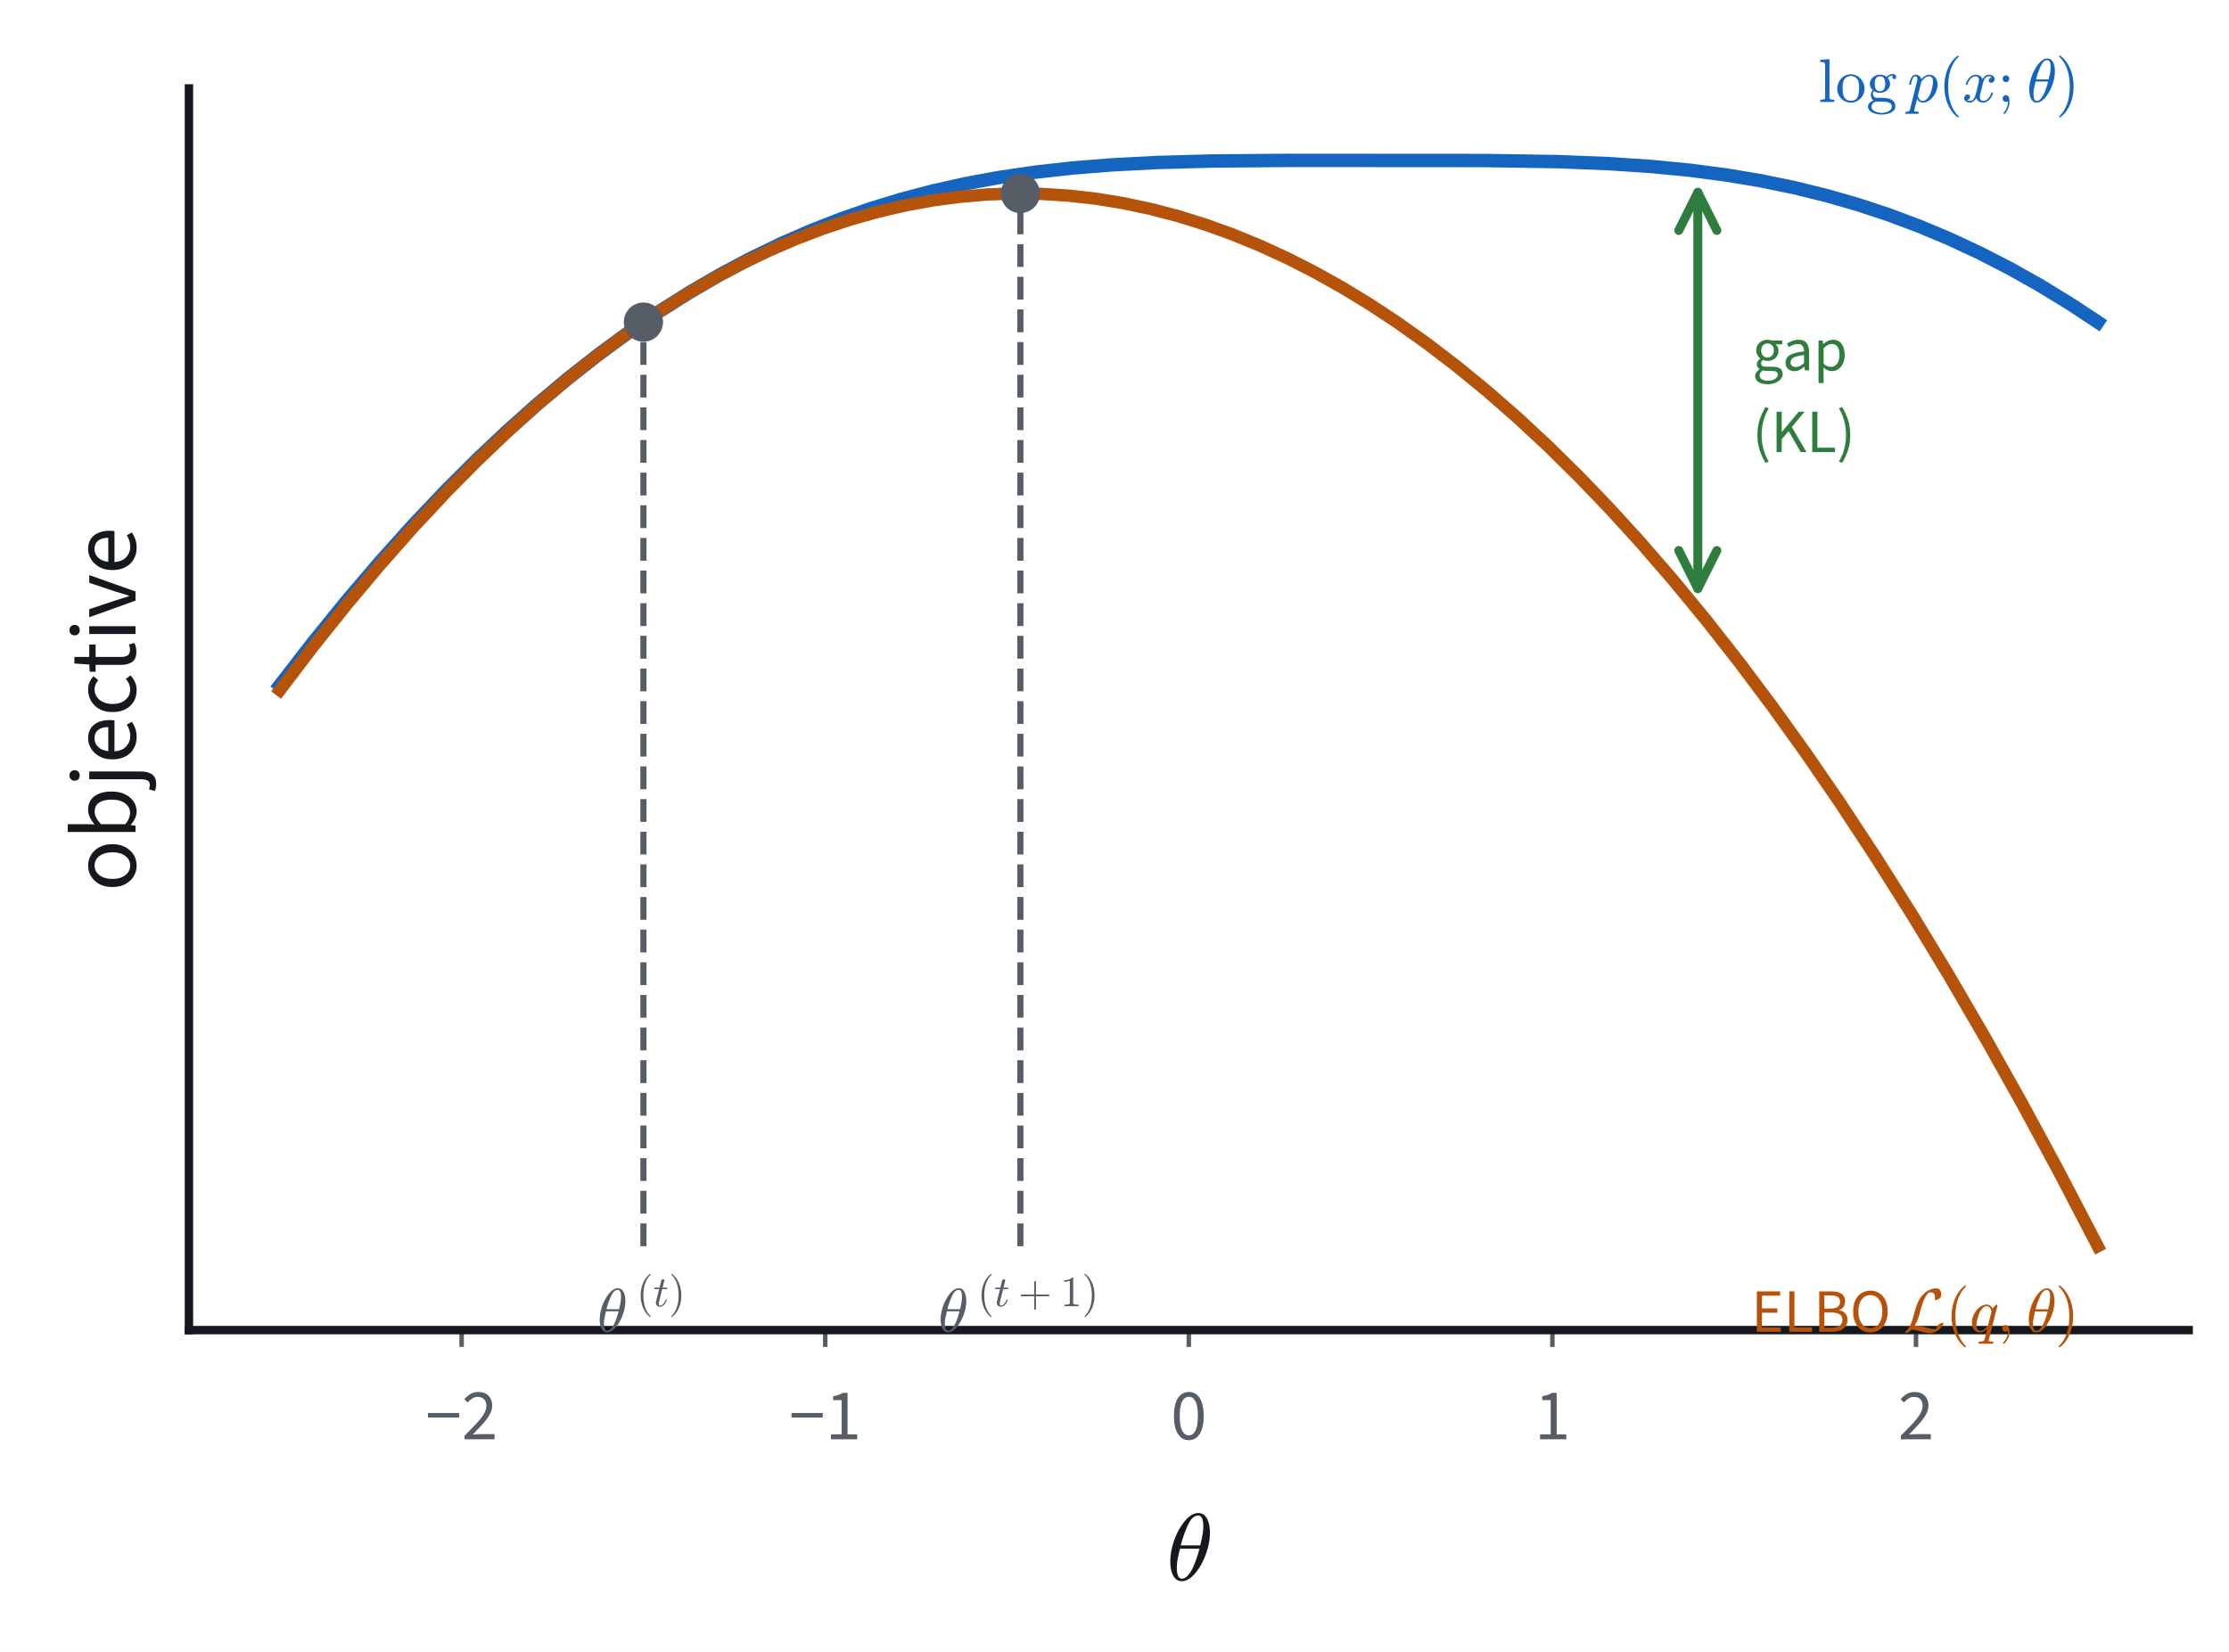
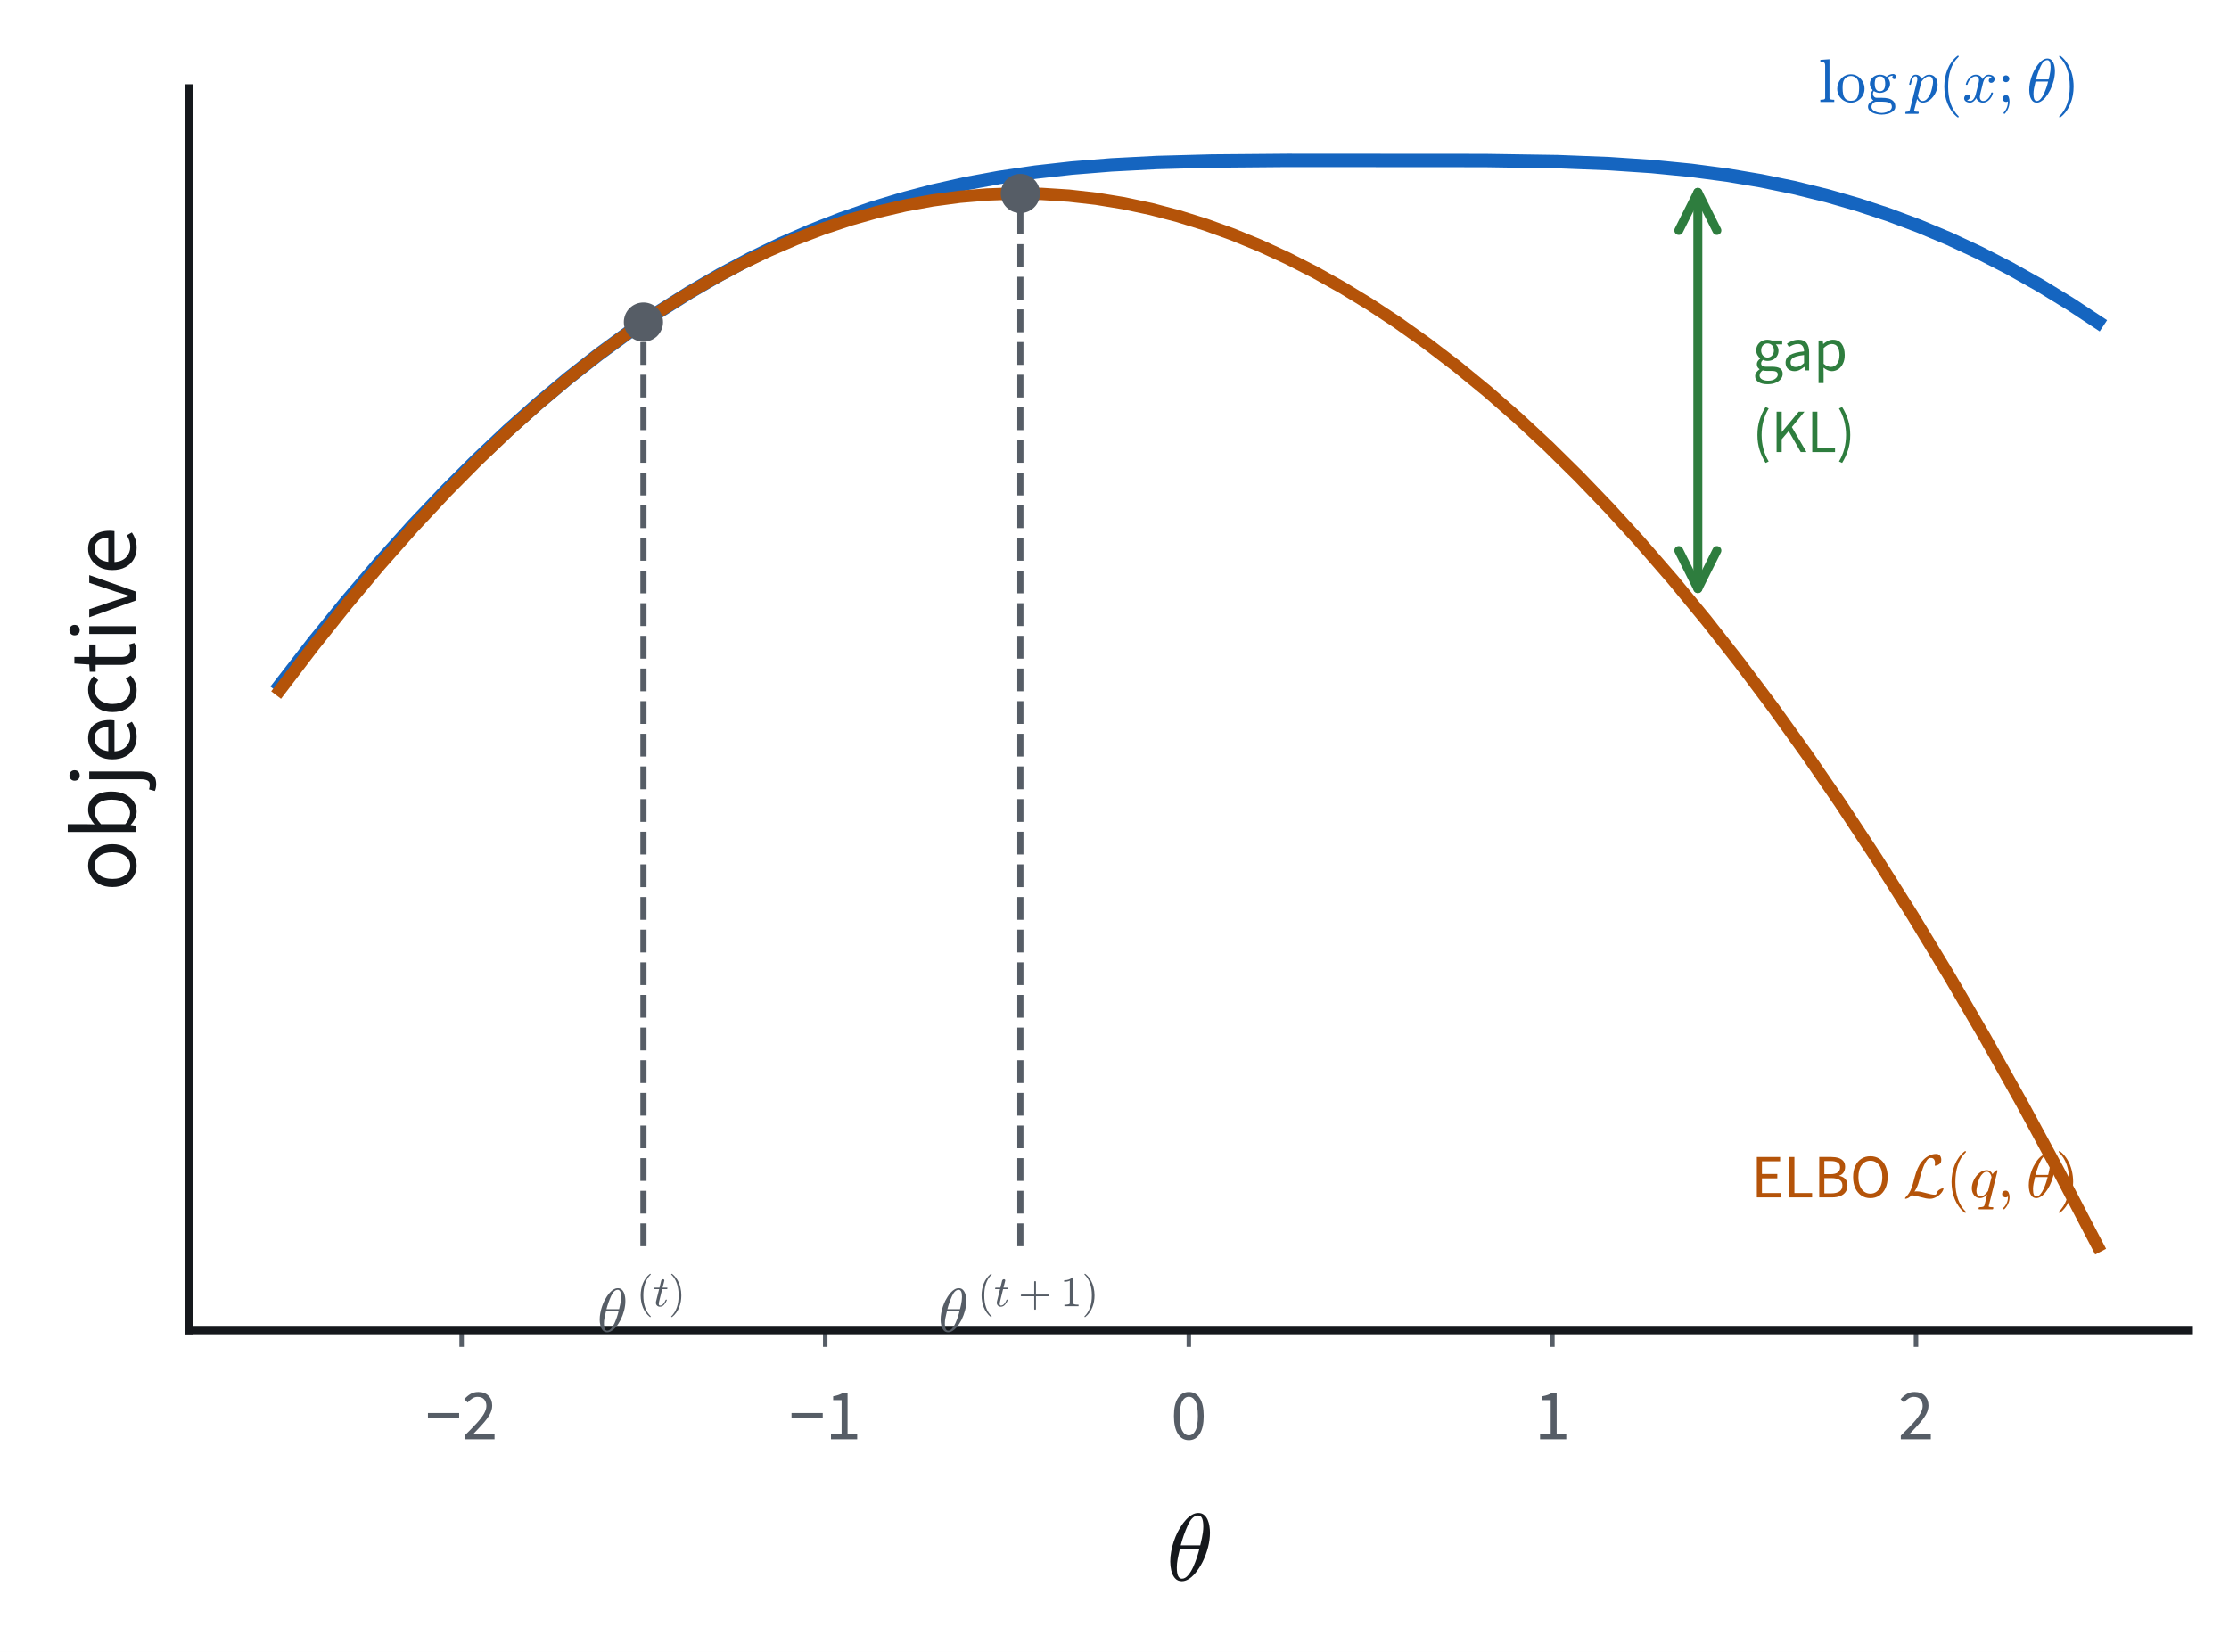
<svg xmlns="http://www.w3.org/2000/svg" xmlns:xlink="http://www.w3.org/1999/xlink" width="398.062pt" height="295.034pt" viewBox="0 0 398.062 295.034" version="1.1">
  <defs>
    <style type="text/css">*{stroke-linejoin: round; stroke-linecap: butt}</style>
  </defs>
  <g id="figure_1">
    <g id="patch_1">
      <path d="M 0 295.034  L 398.062 295.034  L 398.062 0  L 0 0  z " style="fill: #ffffff" />
    </g>
    <g id="axes_1">
      <g id="patch_2">
        <path d="M 33.742 237.554  L 390.862 237.554  L 390.862 15.794  L 33.742 15.794  z " style="fill: #ffffff" />
      </g>
      <g id="matplotlib.axis_1">
        <g id="xtick_1">
          <g id="line2d_1">
            <defs>
              <path id="m31491b1da5" d="M 0 0  L 0 3  " style="stroke: #565d66; stroke-width: 0.8" />
            </defs>
            <g>
              <use xlink:href="#m31491b1da5" x="82.44" y="237.554" style="fill: #565d66; stroke: #565d66; stroke-width: 0.8" />
            </g>
          </g>
          <g id="text_1">
            <g style="fill: #565d66" transform="translate(75.97878 257.0538) scale(0.13 -0.13)">
              <defs>
                <path id="SourceSans3-Regular-873" d="M 218 1914  L 218 2310  L 2963 2310  L 2963 1914  L 218 1914  z " transform="scale(0.015625)" />
                <path id="SourceSans3-Regular-537" d="M 256 0  L 256 320  Q 870 922 1299 1386  Q 1728 1850 1952 2227  Q 2176 2605 2176 2931  Q 2176 3283 1984 3507  Q 1792 3731 1402 3731  Q 1146 3731 928 3587  Q 710 3443 531 3238  L 237 3526  Q 493 3814 784 3987  Q 1075 4160 1466 4160  Q 2035 4160 2361 3830  Q 2688 3501 2688 2963  Q 2688 2566 2467 2176  Q 2246 1786 1862 1357  Q 1478 928 979 416  Q 1146 429 1325 441  Q 1504 454 1664 454  L 2893 454  L 2893 0  L 256 0  z " transform="scale(0.015625)" />
              </defs>
              <use xlink:href="#SourceSans3-Regular-873" />
              <use xlink:href="#SourceSans3-Regular-537" transform="translate(49.70312 0)" />
            </g>
          </g>
        </g>
        <g id="xtick_2">
          <g id="line2d_2">
            <g>
              <use xlink:href="#m31491b1da5" x="147.371" y="237.554" style="fill: #565d66; stroke: #565d66; stroke-width: 0.8" />
            </g>
          </g>
          <g id="text_2">
            <g style="fill: #565d66" transform="translate(140.9097 257.0538) scale(0.13 -0.13)">
              <defs>
                <path id="SourceSans3-Regular-536" d="M 506 0  L 506 435  L 1440 435  L 1440 3443  L 698 3443  L 698 3782  Q 979 3834 1187 3907  Q 1395 3981 1562 4083  L 1965 4083  L 1965 435  L 2810 435  L 2810 0  L 506 0  z " transform="scale(0.015625)" />
              </defs>
              <use xlink:href="#SourceSans3-Regular-873" />
              <use xlink:href="#SourceSans3-Regular-536" transform="translate(49.70312 0)" />
            </g>
          </g>
        </g>
        <g id="xtick_3">
          <g id="line2d_3">
            <g>
              <use xlink:href="#m31491b1da5" x="212.302" y="237.554" style="fill: #565d66; stroke: #565d66; stroke-width: 0.8" />
            </g>
          </g>
          <g id="text_3">
            <g style="fill: #565d66" transform="translate(209.0713 257.0538) scale(0.13 -0.13)">
              <defs>
                <path id="SourceSans3-Regular-535" d="M 1594 -77  Q 979 -77 630 476  Q 282 1030 282 2054  Q 282 3085 630 3622  Q 979 4160 1594 4160  Q 2202 4160 2550 3622  Q 2899 3085 2899 2054  Q 2899 1030 2550 476  Q 2202 -77 1594 -77  z M 1594 346  Q 1952 346 2169 752  Q 2387 1158 2387 2054  Q 2387 2950 2169 3344  Q 1952 3738 1594 3738  Q 1235 3738 1014 3344  Q 794 2950 794 2054  Q 794 1158 1014 752  Q 1235 346 1594 346  z " transform="scale(0.015625)" />
              </defs>
              <use xlink:href="#SourceSans3-Regular-535" />
            </g>
          </g>
        </g>
        <g id="xtick_4">
          <g id="line2d_4">
            <g>
              <use xlink:href="#m31491b1da5" x="277.233" y="237.554" style="fill: #565d66; stroke: #565d66; stroke-width: 0.8" />
            </g>
          </g>
          <g id="text_4">
            <g style="fill: #565d66" transform="translate(274.0022 257.0538) scale(0.13 -0.13)">
              <use xlink:href="#SourceSans3-Regular-536" />
            </g>
          </g>
        </g>
        <g id="xtick_5">
          <g id="line2d_5">
            <g>
              <use xlink:href="#m31491b1da5" x="342.164" y="237.554" style="fill: #565d66; stroke: #565d66; stroke-width: 0.8" />
            </g>
          </g>
          <g id="text_5">
            <g style="fill: #565d66" transform="translate(338.9331 257.0538) scale(0.13 -0.13)">
              <use xlink:href="#SourceSans3-Regular-537" />
            </g>
          </g>
        </g>
        <g id="text_6">
          <g style="fill: #15181c" transform="translate(208.307 282.2918) scale(0.17 -0.17)">
            <defs>
              <path id="Cmmi10-12" d="M 1031 -72  Q 741 -72 566 140  Q 391 353 323 653  Q 256 953 256 1247  L 256 1253  Q 256 1572 317 1915  Q 378 2259 493 2601  Q 609 2944 744 3213  Q 838 3400 986 3631  Q 1134 3863 1317 4064  Q 1500 4266 1711 4389  Q 1922 4513 2138 4513  L 2144 4513  Q 2375 4513 2529 4384  Q 2684 4256 2770 4056  Q 2856 3856 2890 3628  Q 2925 3400 2925 3194  Q 2925 2709 2794 2204  Q 2663 1700 2431 1228  Q 2344 1050 2189 809  Q 2034 569 1861 378  Q 1688 188 1472 58  Q 1256 -72 1038 -72  L 1031 -72  z M 1044 97  Q 1256 97 1451 323  Q 1647 550 1794 873  Q 1941 1197 2052 1536  Q 2163 1875 2216 2113  L 909 2113  Q 809 1709 753 1417  Q 697 1125 697 844  Q 697 97 1044 97  z M 959 2338  L 2272 2338  Q 2341 2619 2381 2808  Q 2422 2997 2450 3206  Q 2478 3416 2478 3597  Q 2478 4347 2138 4347  Q 1731 4347 1436 3692  Q 1141 3038 959 2338  z " transform="scale(0.015625)" />
            </defs>
            <use xlink:href="#Cmmi10-12" transform="translate(0 0.484375)" />
          </g>
        </g>
      </g>
      <g id="matplotlib.axis_2">
        <g id="text_7">
          <g style="fill: #15181c" transform="translate(24.2 159.2009) rotate(-90) scale(0.17 -0.17)">
            <defs>
              <path id="SourceSans3-Regular-2a" d="M 1734 -77  Q 1357 -77 1027 115  Q 698 307 496 672  Q 294 1037 294 1549  Q 294 2074 496 2438  Q 698 2803 1027 2995  Q 1357 3187 1734 3187  Q 2118 3187 2444 2995  Q 2771 2803 2972 2438  Q 3174 2074 3174 1549  Q 3174 1037 2972 672  Q 2771 307 2444 115  Q 2118 -77 1734 -77  z M 1734 358  Q 2138 358 2384 688  Q 2630 1018 2630 1549  Q 2630 2086 2384 2419  Q 2138 2752 1734 2752  Q 1338 2752 1088 2419  Q 838 2086 838 1549  Q 838 1018 1088 688  Q 1338 358 1734 358  z " transform="scale(0.015625)" />
              <path id="SourceSans3-Regular-1d" d="M 1901 -77  Q 1683 -77 1449 28  Q 1216 134 1011 320  L 992 320  L 947 0  L 525 0  L 525 4557  L 1050 4557  L 1050 3315  L 1037 2752  Q 1248 2938 1501 3062  Q 1754 3187 2010 3187  Q 2618 3187 2931 2758  Q 3245 2330 3245 1606  Q 3245 1075 3056 697  Q 2867 320 2563 121  Q 2259 -77 1901 -77  z M 1811 365  Q 2195 365 2448 694  Q 2701 1024 2701 1600  Q 2701 2112 2512 2429  Q 2323 2746 1882 2746  Q 1683 2746 1478 2637  Q 1274 2528 1050 2323  L 1050 691  Q 1254 512 1456 438  Q 1658 365 1811 365  z " transform="scale(0.015625)" />
              <path id="SourceSans3-Regular-25" d="M 205 -1389  Q 64 -1389 -54 -1363  Q -173 -1338 -256 -1299  L -147 -909  Q -90 -928 -10 -944  Q 70 -960 147 -960  Q 378 -960 454 -797  Q 531 -634 531 -352  L 531 3110  L 1056 3110  L 1056 -352  Q 1056 -826 864 -1107  Q 672 -1389 205 -1389  z M 787 3750  Q 633 3750 534 3843  Q 435 3936 435 4096  Q 435 4250 534 4346  Q 633 4442 787 4442  Q 941 4442 1040 4346  Q 1139 4250 1139 4096  Q 1139 3936 1040 3843  Q 941 3750 787 3750  z " transform="scale(0.015625)" />
              <path id="SourceSans3-Regular-20" d="M 1702 2758  Q 1510 2758 1328 2665  Q 1146 2573 1014 2368  Q 883 2163 838 1830  L 2458 1830  Q 2458 2285 2259 2521  Q 2061 2758 1702 2758  z M 1786 -77  Q 1370 -77 1027 115  Q 685 307 486 675  Q 288 1043 288 1555  Q 288 2061 489 2425  Q 691 2790 1014 2988  Q 1338 3187 1696 3187  Q 2298 3187 2614 2790  Q 2931 2394 2931 1728  Q 2931 1645 2924 1568  Q 2918 1491 2906 1414  L 826 1414  Q 864 890 1161 621  Q 1459 352 1850 352  Q 2074 352 2269 416  Q 2464 480 2624 589  L 2816 243  Q 2611 102 2358 12  Q 2106 -77 1786 -77  z " transform="scale(0.015625)" />
              <path id="SourceSans3-Regular-1e" d="M 1760 -77  Q 1344 -77 1011 115  Q 678 307 486 672  Q 294 1037 294 1549  Q 294 2074 502 2438  Q 710 2803 1052 2995  Q 1395 3187 1792 3187  Q 2099 3187 2320 3084  Q 2541 2982 2701 2822  L 2438 2502  Q 2317 2611 2166 2681  Q 2016 2752 1811 2752  Q 1536 2752 1315 2601  Q 1094 2451 966 2179  Q 838 1907 838 1549  Q 838 1018 1107 688  Q 1376 358 1805 358  Q 2016 358 2201 441  Q 2387 525 2528 653  L 2758 333  Q 2566 147 2313 35  Q 2061 -77 1760 -77  z " transform="scale(0.015625)" />
              <path id="SourceSans3-Regular-2f" d="M 1504 -58  Q 1005 -58 809 227  Q 614 512 614 979  L 614 2682  L 154 2682  L 154 3078  L 640 3110  L 704 4109  L 1146 4109  L 1146 3110  L 1984 3110  L 1984 2682  L 1146 2682  L 1146 966  Q 1146 685 1251 528  Q 1357 371 1626 371  Q 1709 371 1798 387  Q 1888 403 1978 448  L 2086 77  Q 1965 13 1814 -22  Q 1664 -58 1504 -58  z " transform="scale(0.015625)" />
              <path id="SourceSans3-Regular-24" d="M 525 0  L 525 3110  L 1050 3110  L 1050 0  L 525 0  z M 787 3750  Q 633 3750 534 3843  Q 435 3936 435 4096  Q 435 4250 534 4346  Q 633 4442 787 4442  Q 941 4442 1040 4346  Q 1139 4250 1139 4096  Q 1139 3936 1040 3843  Q 941 3750 787 3750  z " transform="scale(0.015625)" />
              <path id="SourceSans3-Regular-31" d="M 1197 0  L 77 3110  L 621 3110  L 1210 1344  Q 1280 1114 1353 883  Q 1427 653 1498 429  L 1523 429  Q 1594 653 1667 883  Q 1741 1114 1805 1344  L 2394 3110  L 2912 3110  L 1811 0  L 1197 0  z " transform="scale(0.015625)" />
            </defs>
            <use xlink:href="#SourceSans3-Regular-2a" />
            <use xlink:href="#SourceSans3-Regular-1d" transform="translate(54.20312 0)" />
            <use xlink:href="#SourceSans3-Regular-25" transform="translate(109.5 0)" />
            <use xlink:href="#SourceSans3-Regular-20" transform="translate(134.2031 0)" />
            <use xlink:href="#SourceSans3-Regular-1e" transform="translate(183.7969 0)" />
            <use xlink:href="#SourceSans3-Regular-2f" transform="translate(228.3906 0)" />
            <use xlink:href="#SourceSans3-Regular-24" transform="translate(262.1875 0)" />
            <use xlink:href="#SourceSans3-Regular-31" transform="translate(286.7812 0)" />
            <use xlink:href="#SourceSans3-Regular-20" transform="translate(333.0781 0)" />
          </g>
        </g>
      </g>
      <g id="line2d_6">
        <path d="M 49.975 122.399  L 55.937 114.698  L 61.899 107.353  L 67.861 100.365  L 73.822 93.731  L 79.784 87.45  L 85.204 82.046  L 90.624 76.931  L 96.044 72.105  L 101.464 67.565  L 106.884 63.308  L 112.304 59.334  L 117.724 55.638  L 123.144 52.217  L 128.564 49.068  L 133.984 46.185  L 139.404 43.564  L 144.824 41.198  L 150.244 39.08  L 155.664 37.201  L 161.084 35.553  L 166.503 34.125  L 172.465 32.793  L 178.427 31.696  L 184.931 30.742  L 191.435 30.015  L 198.481 29.447  L 206.611 29.024  L 216.367 28.759  L 229.917 28.644  L 265.146 28.668  L 278.154 28.867  L 287.368 29.228  L 294.956 29.735  L 302.002 30.426  L 308.506 31.285  L 314.468 32.287  L 320.43 33.514  L 326.392 34.985  L 331.812 36.548  L 337.232 38.338  L 342.652 40.364  L 348.072 42.635  L 353.491 45.159  L 358.911 47.942  L 364.331 50.989  L 369.751 54.306  L 374.629 57.525  L 374.629 57.525  " clip-path="url(#p37ace7ded3)" style="fill: none; stroke: #1565c0; stroke-width: 2.4; stroke-linecap: square" />
      </g>
      <g id="line2d_7">
        <path d="M 49.975 123.267  L 55.937 115.446  L 61.899 107.986  L 67.861 100.887  L 73.822 94.148  L 79.784 87.771  L 85.204 82.286  L 90.624 77.1  L 96.044 72.212  L 101.464 67.622  L 106.884 63.33  L 112.304 59.336  L 117.724 55.641  L 122.602 52.57  L 127.48 49.741  L 132.358 47.153  L 137.236 44.807  L 142.114 42.703  L 146.992 40.84  L 151.87 39.218  L 156.748 37.838  L 161.626 36.7  L 166.503 35.803  L 171.381 35.148  L 176.259 34.735  L 181.137 34.563  L 186.015 34.632  L 190.893 34.943  L 195.771 35.496  L 200.649 36.29  L 205.527 37.326  L 210.405 38.603  L 215.283 40.122  L 220.161 41.883  L 225.039 43.885  L 229.917 46.128  L 234.795 48.613  L 239.673 51.34  L 244.551 54.308  L 249.429 57.518  L 254.849 61.368  L 260.268 65.516  L 265.688 69.962  L 271.108 74.707  L 276.528 79.75  L 281.948 85.091  L 287.368 90.73  L 292.788 96.667  L 298.75 103.543  L 304.712 110.779  L 310.674 118.377  L 316.636 126.335  L 322.598 134.654  L 328.56 143.334  L 335.064 153.214  L 341.568 163.524  L 348.072 174.264  L 354.575 185.432  L 361.079 197.031  L 367.583 209.059  L 374.629 222.573  L 374.629 222.573  " clip-path="url(#p37ace7ded3)" style="fill: none; stroke: #b45309; stroke-width: 2.2; stroke-linecap: square" />
      </g>
      <g id="line2d_8">
        <path d="M 114.906 222.573  L 114.906 57.525  " clip-path="url(#p37ace7ded3)" style="fill: none; stroke-dasharray: 4.07,1.76; stroke-dashoffset: 0; stroke: #565d66; stroke-width: 1.1" />
      </g>
      <g id="line2d_9">
        <path d="M 182.221 222.573  L 182.221 34.557  " clip-path="url(#p37ace7ded3)" style="fill: none; stroke-dasharray: 4.07,1.76; stroke-dashoffset: 0; stroke: #565d66; stroke-width: 1.1" />
      </g>
      <g id="patch_3">
        <path d="M 33.742 237.554  L 33.742 15.794  " style="fill: none; stroke: #15181c; stroke-width: 1.5; stroke-linejoin: miter; stroke-linecap: square" />
      </g>
      <g id="patch_4">
        <path d="M 33.742 237.554  L 390.862 237.554  " style="fill: none; stroke: #15181c; stroke-width: 1.5; stroke-linejoin: miter; stroke-linecap: square" />
      </g>
      <g id="text_8">
        <g style="fill: #1565c0" transform="translate(324.7427 18.2) scale(0.11 -0.11)">
          <defs>
            <path id="Cmr10-6a" d="M 197 0  L 197 225  Q 416 225 556 259  Q 697 294 697 428  L 697 3788  Q 697 3959 645 4036  Q 594 4113 497 4130  Q 400 4147 197 4147  L 197 4372  L 1147 4441  L 1147 428  Q 1147 294 1287 259  Q 1428 225 1644 225  L 1644 0  L 197 0  z " transform="scale(0.015625)" />
            <path id="Cmr10-42" d="M 1600 -72  Q 1216 -72 887 123  Q 559 319 368 647  Q 178 975 178 1363  Q 178 1656 283 1928  Q 388 2200 583 2414  Q 778 2628 1037 2748  Q 1297 2869 1600 2869  Q 1994 2869 2317 2661  Q 2641 2453 2828 2104  Q 3016 1756 3016 1363  Q 3016 978 2825 648  Q 2634 319 2307 123  Q 1981 -72 1600 -72  z M 1600 116  Q 2113 116 2284 487  Q 2456 859 2456 1434  Q 2456 1756 2422 1967  Q 2388 2178 2272 2350  Q 2200 2456 2089 2536  Q 1978 2616 1854 2658  Q 1731 2700 1600 2700  Q 1400 2700 1220 2609  Q 1041 2519 922 2350  Q 803 2169 770 1951  Q 738 1734 738 1434  Q 738 1075 800 789  Q 863 503 1052 309  Q 1241 116 1600 116  z " transform="scale(0.015625)" />
            <path id="Cmr10-1b" d="M 178 -500  Q 178 -272 343 -101  Q 509 69 738 141  Q 609 238 542 384  Q 475 531 475 697  Q 475 997 666 1228  Q 372 1516 372 1888  Q 372 2088 458 2263  Q 544 2438 697 2566  Q 850 2694 1037 2761  Q 1225 2828 1422 2828  Q 1803 2828 2106 2606  Q 2238 2747 2417 2823  Q 2597 2900 2791 2900  Q 2928 2900 3015 2801  Q 3103 2703 3103 2566  Q 3103 2488 3043 2428  Q 2984 2369 2906 2369  Q 2825 2369 2765 2428  Q 2706 2488 2706 2566  Q 2706 2684 2784 2731  Q 2453 2731 2216 2503  Q 2331 2388 2401 2220  Q 2472 2053 2472 1888  Q 2472 1616 2322 1398  Q 2172 1181 1926 1061  Q 1681 941 1422 941  Q 1072 941 781 1131  Q 691 1006 691 850  Q 691 681 802 554  Q 913 428 1081 428  L 1606 428  Q 1988 428 2294 359  Q 2600 291 2808 84  Q 3016 -122 3016 -500  Q 3016 -781 2778 -967  Q 2541 -1153 2211 -1236  Q 1881 -1319 1600 -1319  Q 1316 -1319 984 -1236  Q 653 -1153 415 -967  Q 178 -781 178 -500  z M 538 -500  Q 538 -716 713 -861  Q 888 -1006 1134 -1076  Q 1381 -1147 1600 -1147  Q 1816 -1147 2062 -1076  Q 2309 -1006 2482 -861  Q 2656 -716 2656 -500  Q 2656 -166 2350 -67  Q 2044 31 1606 31  L 1081 31  Q 934 31 811 -39  Q 688 -109 613 -236  Q 538 -363 538 -500  z M 1422 1113  Q 1966 1113 1966 1888  Q 1966 2222 1850 2439  Q 1734 2656 1422 2656  Q 1109 2656 993 2439  Q 878 2222 878 1888  Q 878 1675 922 1503  Q 966 1331 1084 1222  Q 1203 1113 1422 1113  z " transform="scale(0.015625)" />
            <path id="Cmmi10-80" d="M -159 -1241  Q -219 -1241 -219 -1159  Q -197 -1019 -134 -1019  Q 66 -1019 145 -983  Q 225 -947 269 -800  L 991 2081  Q 1038 2200 1038 2388  Q 1038 2663 850 2663  Q 650 2663 553 2423  Q 456 2184 366 1819  Q 366 1778 313 1778  L 238 1778  Q 222 1778 203 1801  Q 184 1825 184 1844  Q 253 2122 317 2315  Q 381 2509 517 2668  Q 653 2828 856 2828  Q 1075 2828 1240 2704  Q 1406 2581 1453 2369  Q 1628 2572 1840 2700  Q 2053 2828 2278 2828  Q 2547 2828 2745 2684  Q 2944 2541 3044 2308  Q 3144 2075 3144 1806  Q 3144 1394 2933 953  Q 2722 513 2361 220  Q 2000 -72 1588 -72  Q 1400 -72 1248 34  Q 1097 141 1013 313  L 722 -825  Q 706 -919 703 -934  Q 703 -1019 1125 -1019  Q 1191 -1019 1191 -1100  Q 1169 -1184 1155 -1212  Q 1141 -1241 1081 -1241  L -159 -1241  z M 1594 97  Q 1816 97 2006 280  Q 2197 463 2316 691  Q 2403 863 2479 1111  Q 2556 1359 2612 1640  Q 2669 1922 2669 2088  Q 2669 2234 2630 2362  Q 2591 2491 2502 2577  Q 2413 2663 2266 2663  Q 2031 2663 1823 2495  Q 1616 2328 1447 2081  L 1447 2059  L 1094 647  Q 1138 419 1263 258  Q 1388 97 1594 97  z " transform="scale(0.015625)" />
            <path id="Cmr10-77" d="M 1984 -1588  Q 1628 -1306 1370 -942  Q 1113 -578 948 -165  Q 784 247 703 697  Q 622 1147 622 1600  Q 622 2059 703 2509  Q 784 2959 951 3375  Q 1119 3791 1378 4153  Q 1638 4516 1984 4788  Q 1984 4800 2016 4800  L 2075 4800  Q 2094 4800 2109 4783  Q 2125 4766 2125 4744  Q 2125 4716 2113 4703  Q 1800 4397 1592 4047  Q 1384 3697 1257 3301  Q 1131 2906 1075 2482  Q 1019 2059 1019 1600  Q 1019 -434 2106 -1491  Q 2125 -1509 2125 -1544  Q 2125 -1559 2108 -1579  Q 2091 -1600 2075 -1600  L 2016 -1600  Q 1984 -1600 1984 -1588  z " transform="scale(0.015625)" />
            <path id="Cmmi10-3f" d="M 500 184  Q 613 97 819 97  Q 1019 97 1172 289  Q 1325 481 1381 709  L 1672 1844  Q 1741 2153 1741 2266  Q 1741 2425 1652 2544  Q 1563 2663 1403 2663  Q 1200 2663 1022 2536  Q 844 2409 722 2214  Q 600 2019 550 1819  Q 538 1778 500 1778  L 422 1778  Q 372 1778 372 1838  L 372 1856  Q 434 2094 584 2320  Q 734 2547 951 2687  Q 1169 2828 1416 2828  Q 1650 2828 1839 2703  Q 2028 2578 2106 2363  Q 2216 2559 2386 2693  Q 2556 2828 2759 2828  Q 2897 2828 3040 2779  Q 3184 2731 3275 2631  Q 3366 2531 3366 2381  Q 3366 2219 3261 2101  Q 3156 1984 2994 1984  Q 2891 1984 2822 2050  Q 2753 2116 2753 2216  Q 2753 2350 2845 2451  Q 2938 2553 3066 2572  Q 2950 2663 2747 2663  Q 2541 2663 2389 2472  Q 2238 2281 2175 2047  L 1894 916  Q 1825 659 1825 494  Q 1825 331 1917 214  Q 2009 97 2163 97  Q 2463 97 2698 361  Q 2934 625 3009 941  Q 3022 978 3059 978  L 3138 978  Q 3163 978 3178 961  Q 3194 944 3194 922  Q 3194 916 3188 903  Q 3097 522 2806 225  Q 2516 -72 2150 -72  Q 1916 -72 1727 54  Q 1538 181 1459 397  Q 1359 209 1182 68  Q 1006 -72 806 -72  Q 669 -72 523 -23  Q 378 25 287 125  Q 197 225 197 378  Q 197 528 301 651  Q 406 775 563 775  Q 669 775 741 711  Q 813 647 813 544  Q 813 409 723 309  Q 634 209 500 184  z " transform="scale(0.015625)" />
            <path id="Cmr10-1f" d="M 634 -1153  Q 634 -1125 647 -1113  Q 1094 -628 1094 25  L 1094 56  Q 1000 0 891 0  Q 744 0 641 103  Q 538 206 538 353  Q 538 503 641 603  Q 744 703 891 703  Q 1113 703 1186 498  Q 1259 294 1259 25  Q 1259 -200 1204 -419  Q 1150 -638 1039 -847  Q 928 -1056 775 -1222  Q 756 -1241 728 -1241  Q 697 -1241 665 -1212  Q 634 -1184 634 -1153  z M 538 2406  Q 538 2497 584 2578  Q 631 2659 714 2709  Q 797 2759 891 2759  Q 981 2759 1064 2709  Q 1147 2659 1194 2578  Q 1241 2497 1241 2406  Q 1241 2263 1139 2158  Q 1038 2053 891 2053  Q 747 2053 642 2158  Q 538 2263 538 2406  z " transform="scale(0.015625)" />
            <path id="Cmr10-44" d="M 416 -1600  Q 359 -1600 359 -1544  Q 359 -1516 372 -1503  Q 1466 -434 1466 1600  Q 1466 3634 384 4691  Q 359 4706 359 4744  Q 359 4766 376 4783  Q 394 4800 416 4800  L 475 4800  Q 494 4800 506 4788  Q 966 4425 1272 3906  Q 1578 3388 1720 2800  Q 1863 2213 1863 1600  Q 1863 1147 1786 708  Q 1709 269 1542 -157  Q 1375 -584 1119 -945  Q 863 -1306 506 -1588  Q 494 -1600 475 -1600  L 416 -1600  z " transform="scale(0.015625)" />
          </defs>
          <use xlink:href="#Cmr10-6a" />
          <use xlink:href="#Cmr10-42" transform="translate(27.68555 0)" />
          <use xlink:href="#Cmr10-1b" transform="translate(77.68555 0)" />
          <use xlink:href="#Cmmi10-80" transform="translate(144.3526 0)" />
          <use xlink:href="#Cmr10-77" transform="translate(194.6456 0)" />
          <use xlink:href="#Cmmi10-3f" transform="translate(233.4639 0)" />
          <use xlink:href="#Cmr10-1f" transform="translate(290.544 0)" />
          <use xlink:href="#Cmmi10-12" transform="translate(338.2296 0)" />
          <use xlink:href="#Cmr10-44" transform="translate(385.1534 0)" />
        </g>
      </g>
      <g id="text_9">
-         <g style="fill: #b45309" transform="translate(312.7527 237.8534) scale(0.11 -0.11)">
+         <g style="fill: #b45309" transform="translate(312.7527 213.851) scale(0.11 -0.11)">
          <defs>
            <path id="SourceSans3-Regular-6" d="M 576 0  L 576 4198  L 2995 4198  L 2995 3750  L 1107 3750  L 1107 2432  L 2701 2432  L 2701 1978  L 1107 1978  L 1107 454  L 3059 454  L 3059 0  L 576 0  z " transform="scale(0.015625)" />
            <path id="SourceSans3-Regular-d" d="M 576 0  L 576 4198  L 1107 4198  L 1107 454  L 2944 454  L 2944 0  L 576 0  z " transform="scale(0.015625)" />
            <path id="SourceSans3-Regular-3" d="M 576 0  L 576 4198  L 1824 4198  Q 2253 4198 2576 4096  Q 2899 3994 3081 3770  Q 3264 3546 3264 3174  Q 3264 2848 3107 2601  Q 2950 2355 2650 2259  L 2650 2234  Q 3046 2163 3276 1916  Q 3507 1670 3507 1248  Q 3507 832 3305 553  Q 3104 275 2745 137  Q 2387 0 1914 0  L 576 0  z M 1107 2413  L 1728 2413  Q 2266 2413 2502 2598  Q 2739 2784 2739 3104  Q 2739 3469 2492 3622  Q 2246 3776 1754 3776  L 1107 3776  L 1107 2413  z M 1107 422  L 1837 422  Q 2381 422 2681 624  Q 2982 826 2982 1248  Q 2982 1638 2684 1820  Q 2387 2003 1837 2003  L 1107 2003  L 1107 422  z " transform="scale(0.015625)" />
            <path id="SourceSans3-Regular-10" d="M 2125 -77  Q 1600 -77 1193 192  Q 787 461 560 953  Q 333 1446 333 2118  Q 333 2790 560 3273  Q 787 3757 1193 4016  Q 1600 4275 2125 4275  Q 2656 4275 3059 4016  Q 3462 3757 3692 3273  Q 3923 2790 3923 2118  Q 3923 1446 3692 953  Q 3462 461 3059 192  Q 2656 -77 2125 -77  z M 2125 390  Q 2502 390 2780 604  Q 3059 819 3212 1206  Q 3366 1594 3366 2118  Q 3366 2899 3027 3353  Q 2688 3808 2125 3808  Q 1562 3808 1222 3353  Q 883 2899 883 2118  Q 883 1594 1036 1206  Q 1190 819 1472 604  Q 1754 390 2125 390  z " transform="scale(0.015625)" />
            <path id="SourceSans3-Regular-1" transform="scale(0.015625)" />
            <path id="Cmsy10-52" d="M 238 -141  Q 197 -141 197 -97  Q 197 -72 219 -38  Q 266 38 359 130  Q 453 222 494 275  Q 656 509 750 691  Q 913 1028 1031 1466  Q 1206 2163 1348 2597  Q 1491 3031 1722 3419  Q 1903 3719 2168 3967  Q 2434 4216 2757 4364  Q 3081 4513 3419 4513  L 3456 4513  Q 3622 4513 3734 4430  Q 3847 4347 3905 4208  Q 3963 4069 3963 3909  Q 3963 3666 3884 3572  Q 3663 3331 3359 3291  L 3322 3291  Q 3284 3291 3284 3334  Q 3284 3341 3300 3431  Q 3316 3522 3316 3584  Q 3316 3791 3212 3944  Q 3109 4097 2906 4097  Q 2669 4097 2669 4056  Q 2494 3934 2333 3651  Q 2172 3369 2051 3039  Q 1931 2709 1837 2376  Q 1744 2044 1672 1753  Q 1594 1438 1470 1148  Q 1347 859 1178 603  Q 1253 628 1363 628  L 1403 628  Q 1625 628 1847 583  Q 2069 538 2378 450  Q 2688 363 2894 320  Q 3100 278 3328 275  Q 3397 275 3440 337  Q 3484 400 3526 511  Q 3569 622 3597 659  Q 3694 766 3834 844  Q 3975 922 4116 941  L 4153 941  Q 4172 941 4184 928  Q 4197 916 4197 897  Q 4197 897 4191 878  Q 4128 628 3897 386  Q 3666 144 3370 1  Q 3075 -141 2828 -141  L 2791 -141  Q 2569 -141 2356 -100  Q 2144 -59 1834 28  Q 1525 116 1304 162  Q 1084 209 863 213  Q 578 -100 275 -141  L 238 -141  z " transform="scale(0.015625)" />
            <path id="Cmmi10-52" d="M 941 -1159  Q 963 -1019 1025 -1019  Q 1256 -1019 1389 -981  Q 1522 -944 1563 -800  L 1838 288  Q 1472 -72 1106 -72  Q 703 -72 473 233  Q 244 538 244 953  Q 244 1363 455 1803  Q 666 2244 1027 2536  Q 1388 2828 1806 2828  Q 2000 2828 2156 2712  Q 2313 2597 2394 2406  Q 2431 2481 2601 2654  Q 2772 2828 2841 2828  Q 2913 2828 2913 2747  L 2016 -825  Q 2000 -919 1997 -934  Q 1997 -1019 2419 -1019  Q 2450 -1019 2467 -1044  Q 2484 -1069 2484 -1100  Q 2463 -1184 2448 -1212  Q 2434 -1241 2375 -1241  L 1006 -1241  Q 941 -1241 941 -1159  z M 1119 97  Q 1344 97 1558 267  Q 1772 438 1931 672  L 2291 2113  Q 2253 2338 2126 2500  Q 2000 2663 1791 2663  Q 1575 2663 1389 2486  Q 1203 2309 1075 2069  Q 950 1813 836 1366  Q 722 919 722 672  Q 722 450 817 273  Q 913 97 1119 97  z " transform="scale(0.015625)" />
            <path id="Cmmi10-2c" d="M 634 -1153  Q 634 -1125 659 -1100  Q 891 -878 1019 -587  Q 1147 -297 1147 25  L 1147 103  Q 1044 0 891 0  Q 744 0 641 103  Q 538 206 538 353  Q 538 503 641 603  Q 744 703 891 703  Q 1119 703 1216 492  Q 1313 281 1313 25  Q 1313 -331 1170 -651  Q 1028 -972 769 -1228  Q 744 -1241 728 -1241  Q 697 -1241 665 -1212  Q 634 -1184 634 -1153  z " transform="scale(0.015625)" />
          </defs>
          <use xlink:href="#SourceSans3-Regular-6" />
          <use xlink:href="#SourceSans3-Regular-d" transform="translate(52.69995 0)" />
          <use xlink:href="#SourceSans3-Regular-3" transform="translate(101.2999 0)" />
          <use xlink:href="#SourceSans3-Regular-10" transform="translate(160.0999 0)" />
          <use xlink:href="#SourceSans3-Regular-1" transform="translate(226.4998 0)" />
          <use xlink:href="#Cmsy10-52" transform="translate(246.4998 0)" />
          <use xlink:href="#Cmr10-77" transform="translate(315.3963 0)" />
          <use xlink:href="#Cmmi10-52" transform="translate(354.2146 0)" />
          <use xlink:href="#Cmmi10-2c" transform="translate(398.7947 0)" />
          <use xlink:href="#Cmmi10-12" transform="translate(446.4803 0)" />
          <use xlink:href="#Cmr10-44" transform="translate(493.4041 0)" />
        </g>
      </g>
      <g id="text_10">
        <g style="fill: #565d66" transform="translate(106.6556 237.8534) scale(0.11 -0.11)">
          <defs>
            <path id="Cmmi10-30" d="M 397 519  Q 397 613 416 697  L 878 2534  L 206 2534  Q 141 2534 141 2619  Q 166 2759 225 2759  L 934 2759  L 1191 3803  Q 1216 3888 1291 3947  Q 1366 4006 1459 4006  Q 1541 4006 1595 3957  Q 1650 3909 1650 3828  Q 1650 3809 1648 3798  Q 1647 3788 1644 3775  L 1388 2759  L 2047 2759  Q 2113 2759 2113 2675  Q 2109 2659 2100 2621  Q 2091 2584 2075 2559  Q 2059 2534 2028 2534  L 1331 2534  L 872 684  Q 825 503 825 372  Q 825 97 1013 97  Q 1294 97 1511 361  Q 1728 625 1844 941  Q 1869 978 1894 978  L 1972 978  Q 1997 978 2012 961  Q 2028 944 2028 922  Q 2028 909 2022 903  Q 1881 516 1612 222  Q 1344 -72 997 -72  Q 744 -72 570 93  Q 397 259 397 519  z " transform="scale(0.015625)" />
          </defs>
          <use xlink:href="#Cmmi10-12" transform="translate(0 0.210766)" />
          <use xlink:href="#Cmr10-77" transform="translate(63.71292 41.5) scale(0.7)" />
          <use xlink:href="#Cmmi10-30" transform="translate(90.88577 41.5) scale(0.7)" />
          <use xlink:href="#Cmr10-44" transform="translate(116.1446 41.5) scale(0.7)" />
        </g>
      </g>
      <g id="text_11">
        <g style="fill: #565d66" transform="translate(167.5363 237.8534) scale(0.11 -0.11)">
          <defs>
            <path id="Cmr10-4c" d="M 481 1472  Q 428 1472 393 1512  Q 359 1553 359 1600  Q 359 1647 393 1687  Q 428 1728 481 1728  L 2363 1728  L 2363 3616  Q 2363 3666 2400 3698  Q 2438 3731 2491 3731  Q 2538 3731 2578 3698  Q 2619 3666 2619 3616  L 2619 1728  L 4500 1728  Q 4547 1728 4581 1687  Q 4616 1647 4616 1600  Q 4616 1553 4581 1512  Q 4547 1472 4500 1472  L 2619 1472  L 2619 -416  Q 2619 -466 2578 -498  Q 2538 -531 2491 -531  Q 2438 -531 2400 -498  Q 2363 -466 2363 -416  L 2363 1472  L 481 1472  z " transform="scale(0.015625)" />
            <path id="Cmr10-64" d="M 594 0  L 594 225  Q 1394 225 1394 428  L 1394 3788  Q 1063 3628 556 3628  L 556 3853  Q 1341 3853 1741 4263  L 1831 4263  Q 1853 4263 1873 4245  Q 1894 4228 1894 4206  L 1894 428  Q 1894 225 2694 225  L 2694 0  L 594 0  z " transform="scale(0.015625)" />
          </defs>
          <use xlink:href="#Cmmi10-12" transform="translate(0 0.210766)" />
          <use xlink:href="#Cmr10-77" transform="translate(63.71292 41.5) scale(0.7)" />
          <use xlink:href="#Cmmi10-30" transform="translate(90.88577 41.5) scale(0.7)" />
          <use xlink:href="#Cmr10-4c" transform="translate(130.1446 41.5) scale(0.7)" />
          <use xlink:href="#Cmr10-64" transform="translate(198.5245 41.5) scale(0.7)" />
          <use xlink:href="#Cmr10-44" transform="translate(233.5245 41.5) scale(0.7)" />
        </g>
      </g>
      <g id="patch_5">
        <path d="M 303.205 105.124  Q 303.205 69.74 303.205 34.356  " style="fill: none; stroke: #2e7d3e; stroke-width: 1.6; stroke-linecap: round" />
        <path d="M 306.605 98.324  L 303.205 105.124  L 299.805 98.324  " style="fill: none; stroke: #2e7d3e; stroke-width: 1.6; stroke-linecap: round" />
        <path d="M 299.805 41.156  L 303.205 34.356  L 306.605 41.156  " style="fill: none; stroke: #2e7d3e; stroke-width: 1.6; stroke-linecap: round" />
      </g>
      <g id="text_12">
        <g style="fill: #2e7d3e" transform="translate(312.9449 66.15617) scale(0.11 -0.11)">
          <defs>
            <path id="SourceSans3-Regular-22" d="M 1574 -1434  Q 1005 -1434 646 -1216  Q 288 -998 288 -595  Q 288 -397 409 -214  Q 531 -32 742 109  L 742 134  Q 627 205 547 333  Q 467 461 467 640  Q 467 838 576 985  Q 685 1133 806 1216  L 806 1242  Q 653 1370 528 1587  Q 403 1805 403 2080  Q 403 2419 563 2668  Q 723 2918 992 3052  Q 1261 3187 1574 3187  Q 1702 3187 1817 3164  Q 1933 3142 2016 3110  L 3098 3110  L 3098 2707  L 2451 2707  L 2451 2682  Q 2560 2579 2637 2425  Q 2714 2272 2714 2061  Q 2714 1734 2560 1491  Q 2406 1248 2150 1117  Q 1894 986 1574 986  Q 1325 986 1107 1094  Q 1024 1024 966 937  Q 909 851 909 723  Q 909 576 1027 480  Q 1146 384 1459 384  L 2061 384  Q 2605 384 2877 208  Q 3149 32 3149 -358  Q 3149 -646 2957 -889  Q 2765 -1133 2413 -1283  Q 2061 -1434 1574 -1434  z M 1574 1338  Q 1843 1338 2038 1539  Q 2234 1741 2234 2080  Q 2234 2419 2042 2611  Q 1850 2803 1574 2803  Q 1299 2803 1107 2611  Q 915 2419 915 2080  Q 915 1741 1110 1539  Q 1306 1338 1574 1338  z M 1651 -1069  Q 2099 -1069 2368 -873  Q 2637 -678 2637 -435  Q 2637 -218 2473 -134  Q 2310 -51 2010 -51  L 1472 -51  Q 1382 -51 1276 -38  Q 1171 -26 1069 0  Q 902 -122 825 -256  Q 749 -390 749 -525  Q 749 -774 989 -921  Q 1229 -1069 1651 -1069  z " transform="scale(0.015625)" />
            <path id="SourceSans3-Regular-1c" d="M 1242 -77  Q 851 -77 588 153  Q 326 384 326 806  Q 326 1331 787 1600  Q 1248 1869 2246 1978  Q 2246 2176 2188 2349  Q 2131 2522 1993 2634  Q 1856 2746 1600 2746  Q 1331 2746 1094 2643  Q 858 2541 672 2426  L 467 2784  Q 685 2931 1001 3059  Q 1318 3187 1690 3187  Q 2259 3187 2515 2838  Q 2771 2490 2771 1907  L 2771 0  L 2336 0  L 2291 371  L 2272 371  Q 2042 186 1789 54  Q 1536 -77 1242 -77  z M 1389 358  Q 1613 358 1817 460  Q 2022 563 2246 762  L 2246 1600  Q 1722 1542 1414 1440  Q 1107 1338 976 1190  Q 845 1043 845 838  Q 845 582 1005 470  Q 1165 358 1389 358  z " transform="scale(0.015625)" />
            <path id="SourceSans3-Regular-2b" d="M 525 -1312  L 525 3110  L 960 3110  L 1005 2752  L 1024 2752  Q 1235 2931 1488 3059  Q 1741 3187 2016 3187  Q 2618 3187 2931 2755  Q 3245 2323 3245 1600  Q 3245 1075 3056 697  Q 2867 320 2563 121  Q 2259 -77 1901 -77  Q 1683 -77 1468 19  Q 1254 115 1037 282  L 1050 -262  L 1050 -1312  L 525 -1312  z M 1811 365  Q 2195 365 2448 694  Q 2701 1024 2701 1600  Q 2701 2112 2512 2429  Q 2323 2746 1882 2746  Q 1683 2746 1481 2637  Q 1280 2528 1050 2323  L 1050 691  Q 1261 512 1459 438  Q 1658 365 1811 365  z " transform="scale(0.015625)" />
          </defs>
          <use xlink:href="#SourceSans3-Regular-22" />
          <use xlink:href="#SourceSans3-Regular-1c" transform="translate(48.8125 0)" />
          <use xlink:href="#SourceSans3-Regular-2b" transform="translate(99.21875 0)" />
        </g>
        <g style="fill: #2e7d3e" transform="translate(312.9449 80.74217) scale(0.11 -0.11)">
          <defs>
            <path id="SourceSans3-Regular-5a2" d="M 1370 -1126  Q 973 -480 749 227  Q 525 934 525 1779  Q 525 2624 749 3334  Q 973 4045 1370 4685  L 1696 4531  Q 1325 3923 1142 3216  Q 960 2509 960 1779  Q 960 1050 1142 342  Q 1325 -365 1696 -973  L 1370 -1126  z " transform="scale(0.015625)" />
            <path id="SourceSans3-Regular-c" d="M 576 0  L 576 4198  L 1107 4198  L 1107 2093  L 1126 2093  L 2874 4198  L 3475 4198  L 2163 2598  L 3680 0  L 3085 0  L 1830 2182  L 1107 1331  L 1107 0  L 576 0  z " transform="scale(0.015625)" />
            <path id="SourceSans3-Regular-5a3" d="M 570 -1126  L 243 -973  Q 614 -365 796 342  Q 979 1050 979 1779  Q 979 2509 796 3216  Q 614 3923 243 4531  L 570 4685  Q 966 4045 1190 3334  Q 1414 2624 1414 1779  Q 1414 934 1190 227  Q 966 -480 570 -1126  z " transform="scale(0.015625)" />
          </defs>
          <use xlink:href="#SourceSans3-Regular-5a2" />
          <use xlink:href="#SourceSans3-Regular-c" transform="translate(30.29688 0)" />
          <use xlink:href="#SourceSans3-Regular-d" transform="translate(88.20312 0)" />
          <use xlink:href="#SourceSans3-Regular-5a3" transform="translate(136.7969 0)" />
        </g>
      </g>
      <g id="line2d_10">
        <defs>
          <path id="m8a88814410" d="M 0 3  C 0.796 3 1.559 2.684 2.121 2.121  C 2.684 1.559 3 0.796 3 0  C 3 -0.796 2.684 -1.559 2.121 -2.121  C 1.559 -2.684 0.796 -3 0 -3  C -0.796 -3 -1.559 -2.684 -2.121 -2.121  C -2.684 -1.559 -3 -0.796 -3 0  C -3 0.796 -2.684 1.559 -2.121 2.121  C -1.559 2.684 -0.796 3 0 3  z " style="stroke: #565d66" />
        </defs>
        <g clip-path="url(#p37ace7ded3)">
          <use xlink:href="#m8a88814410" x="114.906" y="57.525" style="fill: #565d66; stroke: #565d66" />
        </g>
      </g>
      <g id="line2d_11">
        <g clip-path="url(#p37ace7ded3)">
          <use xlink:href="#m8a88814410" x="182.221" y="34.557" style="fill: #565d66; stroke: #565d66" />
        </g>
      </g>
    </g>
  </g>
  <defs>
    <clipPath id="p37ace7ded3">
      <rect x="33.742" y="15.794" width="357.12" height="221.76" />
    </clipPath>
  </defs>
</svg>
